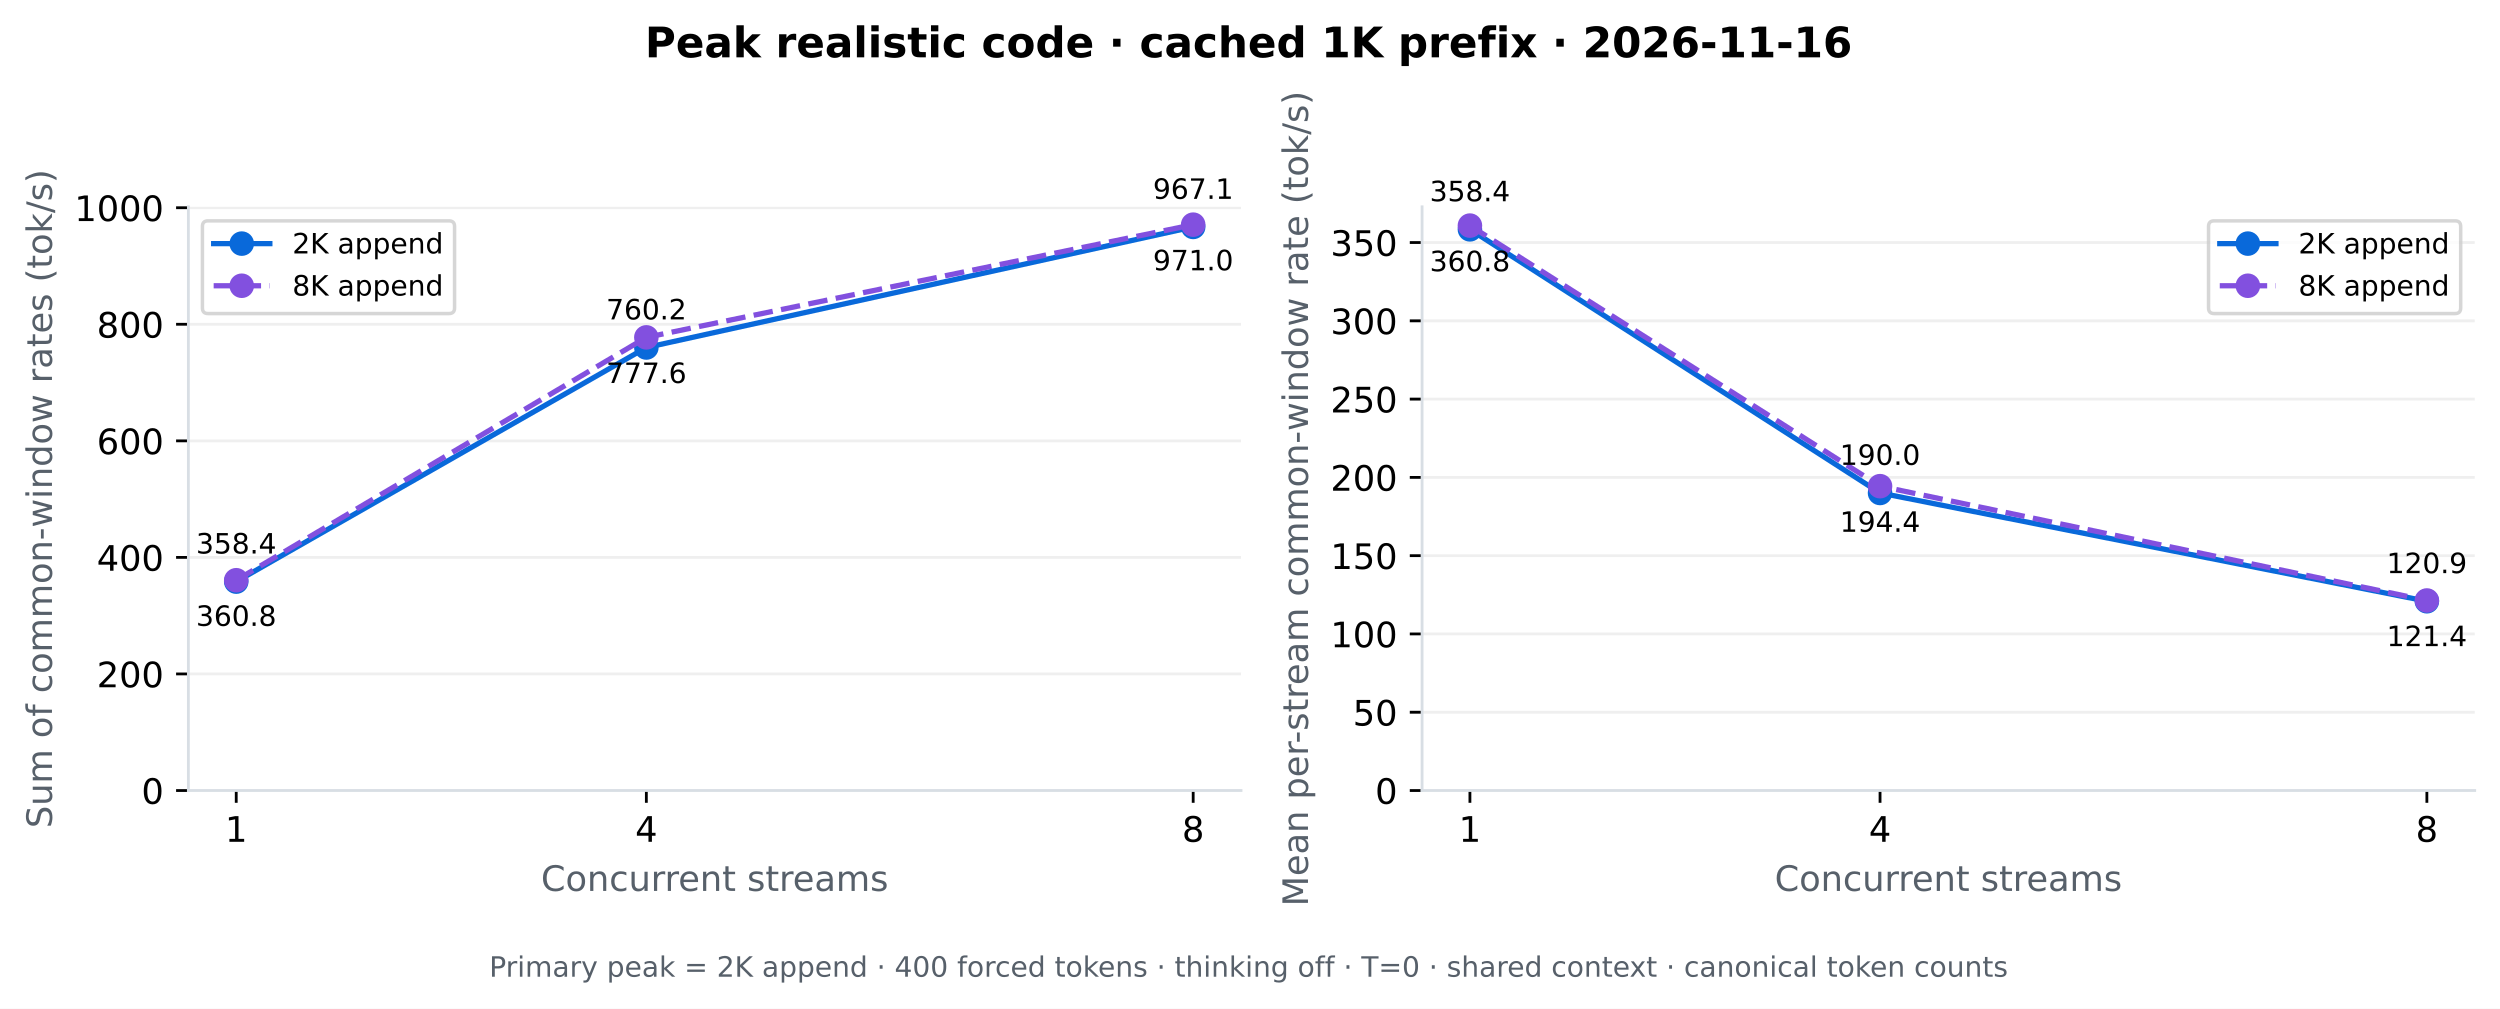
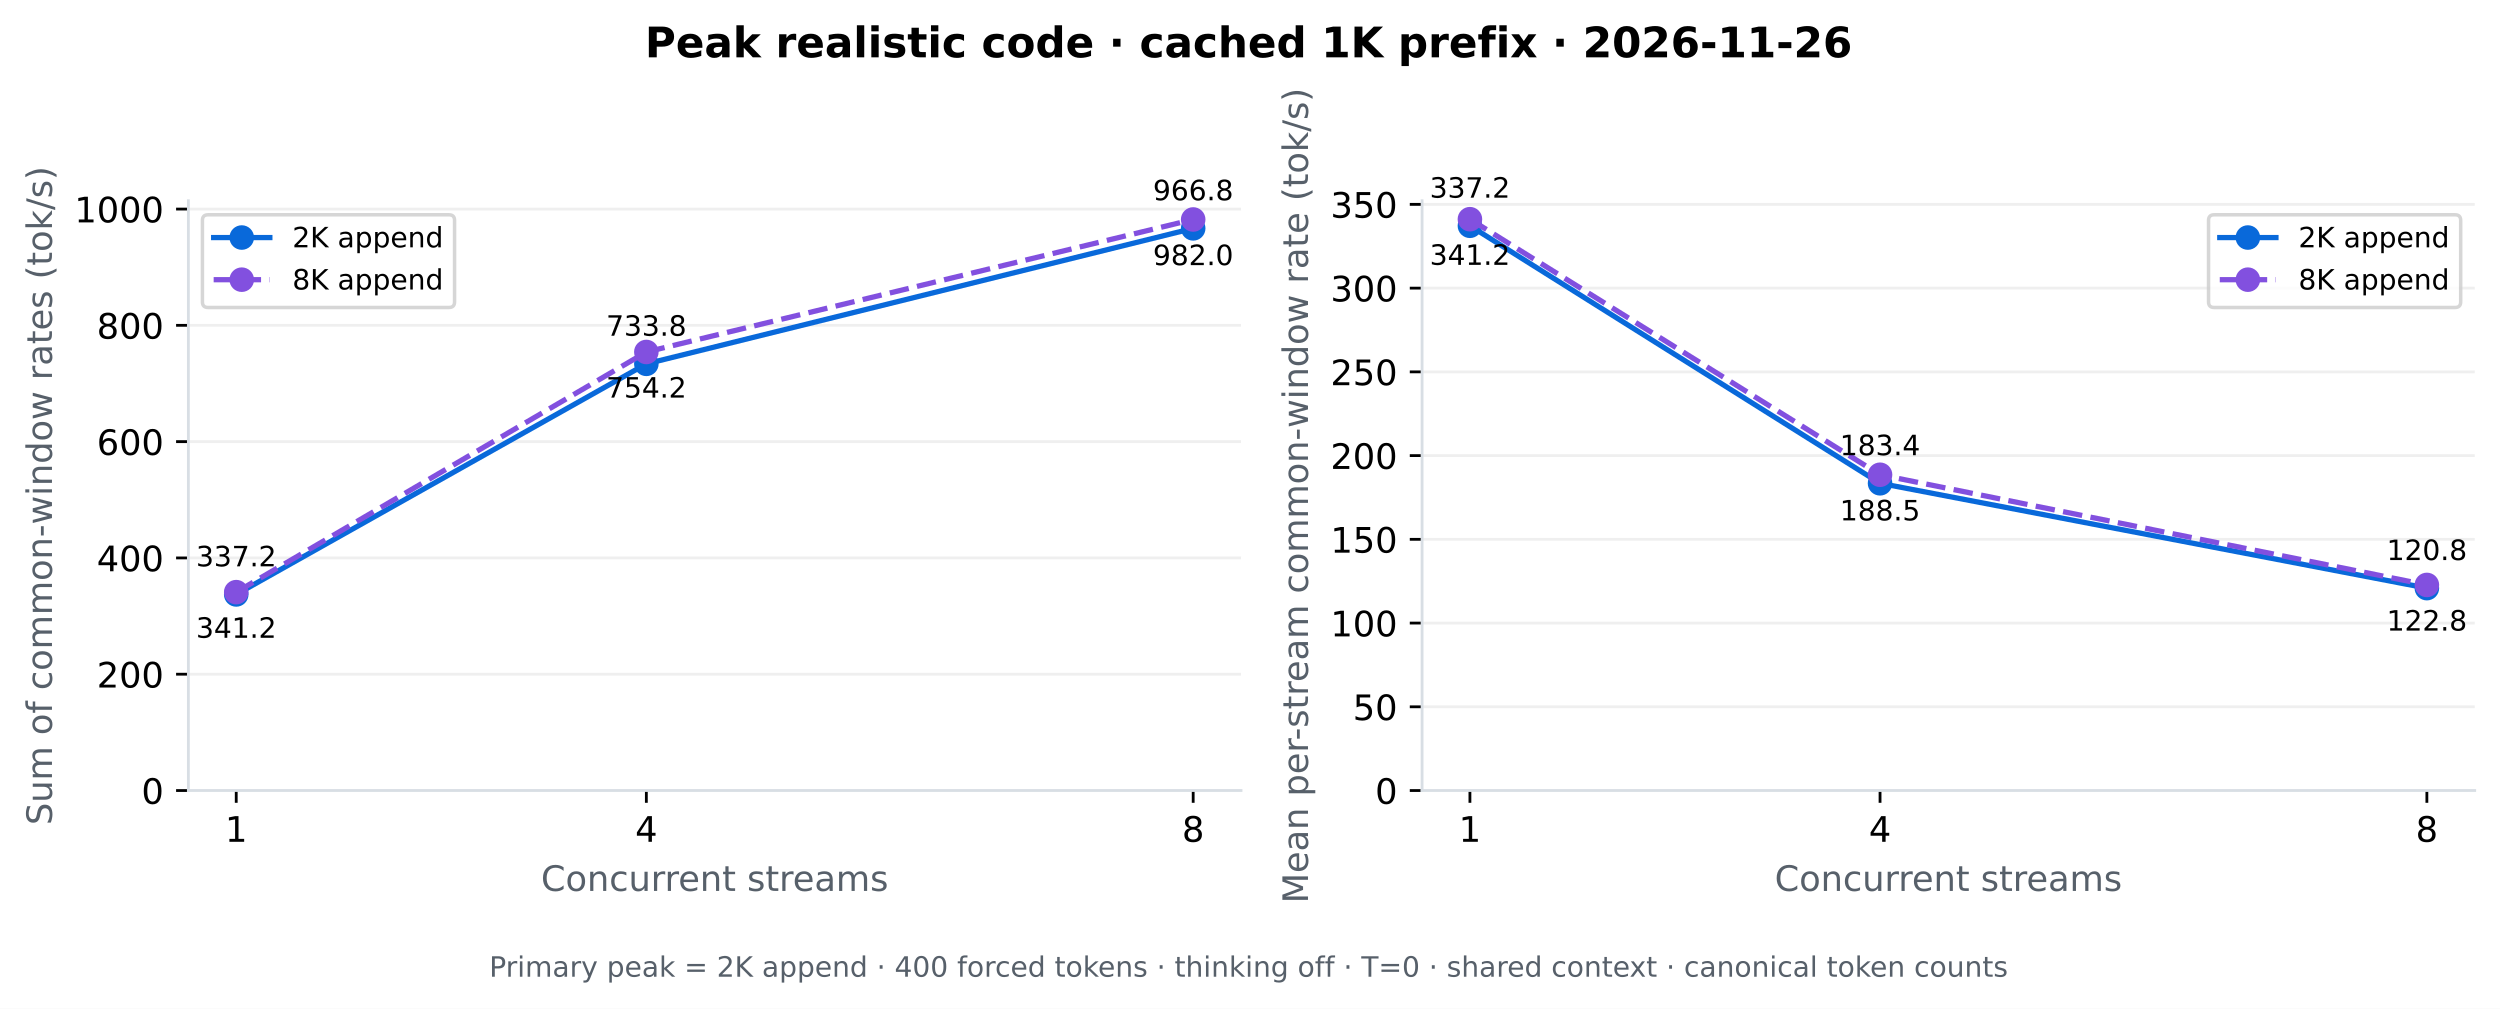
<svg xmlns="http://www.w3.org/2000/svg" xmlns:xlink="http://www.w3.org/1999/xlink" width="712.008pt" height="287.294pt" viewBox="0 0 712.008 287.294" version="1.1">
  <defs>
    <style type="text/css">*{stroke-linejoin: round; stroke-linecap: butt}</style>
  </defs>
  <g id="figure_1">
    <g id="patch_1">
      <path d="M 0 287.294 L 712.008 287.294 L 712.008 0 L 0 0 z " style="fill: #ffffff" />
    </g>
    <g id="axes_1">
      <g id="patch_2">
-         <path d="M 53.651 225.14 L 353.448 225.14 L 353.448 58.902 L 53.651 58.902 z " style="fill: #ffffff" />
+         <path d="M 53.651 225.14 L 353.448 225.14 L 353.448 57.172 L 53.651 57.172 z " style="fill: #ffffff" />
      </g>
      <g id="matplotlib.axis_1">
        <g id="xtick_1">
          <g id="line2d_1">
            <defs>
-               <path id="mf72273215a" d="M 0 0 L 0 3.5 " style="stroke: #000000; stroke-width: 0.8" />
+               <path id="m6259e2694c" d="M 0 0 L 0 3.5 " style="stroke: #000000; stroke-width: 0.8" />
            </defs>
            <g>
-               <use xlink:href="#mf72273215a" x="67.278" y="225.14" style="stroke: #000000; stroke-width: 0.8" />
+               <use xlink:href="#m6259e2694c" x="67.278" y="225.14" style="stroke: #000000; stroke-width: 0.8" />
            </g>
          </g>
          <g id="text_1">
            <text style="font-size: 10px; font-family: 'DejaVu Sans', 'Bitstream Vera Sans', 'Computer Modern Sans Serif', 'Lucida Grande', 'Verdana', 'Geneva', 'Lucid', 'Arial', 'Helvetica', 'Avant Garde', sans-serif; text-anchor: middle" x="67.278" y="239.738" transform="rotate(-0 67.27795 239.7377)">1</text>
          </g>
        </g>
        <g id="xtick_2">
          <g id="line2d_2">
            <g>
-               <use xlink:href="#mf72273215a" x="184.082" y="225.14" style="stroke: #000000; stroke-width: 0.8" />
+               <use xlink:href="#m6259e2694c" x="184.082" y="225.14" style="stroke: #000000; stroke-width: 0.8" />
            </g>
          </g>
          <g id="text_2">
            <text style="font-size: 10px; font-family: 'DejaVu Sans', 'Bitstream Vera Sans', 'Computer Modern Sans Serif', 'Lucida Grande', 'Verdana', 'Geneva', 'Lucid', 'Arial', 'Helvetica', 'Avant Garde', sans-serif; text-anchor: middle" x="184.082" y="239.738" transform="rotate(-0 184.0822 239.7377)">4</text>
          </g>
        </g>
        <g id="xtick_3">
          <g id="line2d_3">
            <g>
-               <use xlink:href="#mf72273215a" x="339.821" y="225.14" style="stroke: #000000; stroke-width: 0.8" />
+               <use xlink:href="#m6259e2694c" x="339.821" y="225.14" style="stroke: #000000; stroke-width: 0.8" />
            </g>
          </g>
          <g id="text_3">
            <text style="font-size: 10px; font-family: 'DejaVu Sans', 'Bitstream Vera Sans', 'Computer Modern Sans Serif', 'Lucida Grande', 'Verdana', 'Geneva', 'Lucid', 'Arial', 'Helvetica', 'Avant Garde', sans-serif; text-anchor: middle" x="339.821" y="239.738" transform="rotate(-0 339.8213 239.7377)">8</text>
          </g>
        </g>
        <g id="text_4">
          <text style="font-size: 10px; font-family: 'DejaVu Sans', 'Bitstream Vera Sans', 'Computer Modern Sans Serif', 'Lucida Grande', 'Verdana', 'Geneva', 'Lucid', 'Arial', 'Helvetica', 'Avant Garde', sans-serif; text-anchor: middle; fill: #57606a" x="203.55" y="253.738" transform="rotate(-0 203.5496 253.7377)">Concurrent streams</text>
        </g>
      </g>
      <g id="matplotlib.axis_2">
        <g id="ytick_1">
          <g id="line2d_4">
-             <path d="M 53.651 225.14 L 353.448 225.14 " clip-path="url(#pf236617a16)" style="fill: none; stroke: #b0b0b0; stroke-opacity: 0.2; stroke-width: 0.8; stroke-linecap: square" />
+             <path d="M 53.651 225.14 L 353.448 225.14 " clip-path="url(#p1bb8748c93)" style="fill: none; stroke: #b0b0b0; stroke-opacity: 0.2; stroke-width: 0.8; stroke-linecap: square" />
          </g>
          <g id="line2d_5">
            <defs>
-               <path id="m4e4e669328" d="M 0 0 L -3.5 0 " style="stroke: #000000; stroke-width: 0.8" />
+               <path id="m8e4c5ebde4" d="M 0 0 L -3.5 0 " style="stroke: #000000; stroke-width: 0.8" />
            </defs>
            <g>
-               <use xlink:href="#m4e4e669328" x="53.651" y="225.14" style="stroke: #000000; stroke-width: 0.8" />
+               <use xlink:href="#m8e4c5ebde4" x="53.651" y="225.14" style="stroke: #000000; stroke-width: 0.8" />
            </g>
          </g>
          <g id="text_5">
            <text style="font-size: 10px; font-family: 'DejaVu Sans', 'Bitstream Vera Sans', 'Computer Modern Sans Serif', 'Lucida Grande', 'Verdana', 'Geneva', 'Lucid', 'Arial', 'Helvetica', 'Avant Garde', sans-serif; text-anchor: end" x="46.651" y="228.939" transform="rotate(-0 46.65078 228.9388)">0</text>
          </g>
        </g>
        <g id="ytick_2">
          <g id="line2d_6">
-             <path d="M 53.651 191.945 L 353.448 191.945 " clip-path="url(#pf236617a16)" style="fill: none; stroke: #b0b0b0; stroke-opacity: 0.2; stroke-width: 0.8; stroke-linecap: square" />
+             <path d="M 53.651 192.019 L 353.448 192.019 " clip-path="url(#p1bb8748c93)" style="fill: none; stroke: #b0b0b0; stroke-opacity: 0.2; stroke-width: 0.8; stroke-linecap: square" />
          </g>
          <g id="line2d_7">
            <g>
-               <use xlink:href="#m4e4e669328" x="53.651" y="191.945" style="stroke: #000000; stroke-width: 0.8" />
+               <use xlink:href="#m8e4c5ebde4" x="53.651" y="192.019" style="stroke: #000000; stroke-width: 0.8" />
            </g>
          </g>
          <g id="text_6">
-             <text style="font-size: 10px; font-family: 'DejaVu Sans', 'Bitstream Vera Sans', 'Computer Modern Sans Serif', 'Lucida Grande', 'Verdana', 'Geneva', 'Lucid', 'Arial', 'Helvetica', 'Avant Garde', sans-serif; text-anchor: end" x="46.651" y="195.744" transform="rotate(-0 46.65078 195.7439)">200</text>
+             <text style="font-size: 10px; font-family: 'DejaVu Sans', 'Bitstream Vera Sans', 'Computer Modern Sans Serif', 'Lucida Grande', 'Verdana', 'Geneva', 'Lucid', 'Arial', 'Helvetica', 'Avant Garde', sans-serif; text-anchor: end" x="46.651" y="195.818" transform="rotate(-0 46.65078 195.8182)">200</text>
          </g>
        </g>
        <g id="ytick_3">
          <g id="line2d_8">
-             <path d="M 53.651 158.75 L 353.448 158.75 " clip-path="url(#pf236617a16)" style="fill: none; stroke: #b0b0b0; stroke-opacity: 0.2; stroke-width: 0.8; stroke-linecap: square" />
+             <path d="M 53.651 158.899 L 353.448 158.899 " clip-path="url(#p1bb8748c93)" style="fill: none; stroke: #b0b0b0; stroke-opacity: 0.2; stroke-width: 0.8; stroke-linecap: square" />
          </g>
          <g id="line2d_9">
            <g>
-               <use xlink:href="#m4e4e669328" x="53.651" y="158.75" style="stroke: #000000; stroke-width: 0.8" />
+               <use xlink:href="#m8e4c5ebde4" x="53.651" y="158.899" style="stroke: #000000; stroke-width: 0.8" />
            </g>
          </g>
          <g id="text_7">
-             <text style="font-size: 10px; font-family: 'DejaVu Sans', 'Bitstream Vera Sans', 'Computer Modern Sans Serif', 'Lucida Grande', 'Verdana', 'Geneva', 'Lucid', 'Arial', 'Helvetica', 'Avant Garde', sans-serif; text-anchor: end" x="46.651" y="162.549" transform="rotate(-0 46.65078 162.549)">400</text>
+             <text style="font-size: 10px; font-family: 'DejaVu Sans', 'Bitstream Vera Sans', 'Computer Modern Sans Serif', 'Lucida Grande', 'Verdana', 'Geneva', 'Lucid', 'Arial', 'Helvetica', 'Avant Garde', sans-serif; text-anchor: end" x="46.651" y="162.698" transform="rotate(-0 46.65078 162.6975)">400</text>
          </g>
        </g>
        <g id="ytick_4">
          <g id="line2d_10">
-             <path d="M 53.651 125.555 L 353.448 125.555 " clip-path="url(#pf236617a16)" style="fill: none; stroke: #b0b0b0; stroke-opacity: 0.2; stroke-width: 0.8; stroke-linecap: square" />
+             <path d="M 53.651 125.778 L 353.448 125.778 " clip-path="url(#p1bb8748c93)" style="fill: none; stroke: #b0b0b0; stroke-opacity: 0.2; stroke-width: 0.8; stroke-linecap: square" />
          </g>
          <g id="line2d_11">
            <g>
-               <use xlink:href="#m4e4e669328" x="53.651" y="125.555" style="stroke: #000000; stroke-width: 0.8" />
+               <use xlink:href="#m8e4c5ebde4" x="53.651" y="125.778" style="stroke: #000000; stroke-width: 0.8" />
            </g>
          </g>
          <g id="text_8">
-             <text style="font-size: 10px; font-family: 'DejaVu Sans', 'Bitstream Vera Sans', 'Computer Modern Sans Serif', 'Lucida Grande', 'Verdana', 'Geneva', 'Lucid', 'Arial', 'Helvetica', 'Avant Garde', sans-serif; text-anchor: end" x="46.651" y="129.354" transform="rotate(-0 46.65078 129.3541)">600</text>
+             <text style="font-size: 10px; font-family: 'DejaVu Sans', 'Bitstream Vera Sans', 'Computer Modern Sans Serif', 'Lucida Grande', 'Verdana', 'Geneva', 'Lucid', 'Arial', 'Helvetica', 'Avant Garde', sans-serif; text-anchor: end" x="46.651" y="129.577" transform="rotate(-0 46.65078 129.5769)">600</text>
          </g>
        </g>
        <g id="ytick_5">
          <g id="line2d_12">
-             <path d="M 53.651 92.36 L 353.448 92.36 " clip-path="url(#pf236617a16)" style="fill: none; stroke: #b0b0b0; stroke-opacity: 0.2; stroke-width: 0.8; stroke-linecap: square" />
+             <path d="M 53.651 92.657 L 353.448 92.657 " clip-path="url(#p1bb8748c93)" style="fill: none; stroke: #b0b0b0; stroke-opacity: 0.2; stroke-width: 0.8; stroke-linecap: square" />
          </g>
          <g id="line2d_13">
            <g>
-               <use xlink:href="#m4e4e669328" x="53.651" y="92.36" style="stroke: #000000; stroke-width: 0.8" />
+               <use xlink:href="#m8e4c5ebde4" x="53.651" y="92.657" style="stroke: #000000; stroke-width: 0.8" />
            </g>
          </g>
          <g id="text_9">
-             <text style="font-size: 10px; font-family: 'DejaVu Sans', 'Bitstream Vera Sans', 'Computer Modern Sans Serif', 'Lucida Grande', 'Verdana', 'Geneva', 'Lucid', 'Arial', 'Helvetica', 'Avant Garde', sans-serif; text-anchor: end" x="46.651" y="96.159" transform="rotate(-0 46.65078 96.1592)">800</text>
+             <text style="font-size: 10px; font-family: 'DejaVu Sans', 'Bitstream Vera Sans', 'Computer Modern Sans Serif', 'Lucida Grande', 'Verdana', 'Geneva', 'Lucid', 'Arial', 'Helvetica', 'Avant Garde', sans-serif; text-anchor: end" x="46.651" y="96.456" transform="rotate(-0 46.65078 96.45626)">800</text>
          </g>
        </g>
        <g id="ytick_6">
          <g id="line2d_14">
-             <path d="M 53.651 59.165 L 353.448 59.165 " clip-path="url(#pf236617a16)" style="fill: none; stroke: #b0b0b0; stroke-opacity: 0.2; stroke-width: 0.8; stroke-linecap: square" />
+             <path d="M 53.651 59.537 L 353.448 59.537 " clip-path="url(#p1bb8748c93)" style="fill: none; stroke: #b0b0b0; stroke-opacity: 0.2; stroke-width: 0.8; stroke-linecap: square" />
          </g>
          <g id="line2d_15">
            <g>
-               <use xlink:href="#m4e4e669328" x="53.651" y="59.165" style="stroke: #000000; stroke-width: 0.8" />
+               <use xlink:href="#m8e4c5ebde4" x="53.651" y="59.537" style="stroke: #000000; stroke-width: 0.8" />
            </g>
          </g>
          <g id="text_10">
-             <text style="font-size: 10px; font-family: 'DejaVu Sans', 'Bitstream Vera Sans', 'Computer Modern Sans Serif', 'Lucida Grande', 'Verdana', 'Geneva', 'Lucid', 'Arial', 'Helvetica', 'Avant Garde', sans-serif; text-anchor: end" x="46.651" y="62.964" transform="rotate(-0 46.65078 62.96429)">1000</text>
+             <text style="font-size: 10px; font-family: 'DejaVu Sans', 'Bitstream Vera Sans', 'Computer Modern Sans Serif', 'Lucida Grande', 'Verdana', 'Geneva', 'Lucid', 'Arial', 'Helvetica', 'Avant Garde', sans-serif; text-anchor: end" x="46.651" y="63.336" transform="rotate(-0 46.65078 63.33562)">1000</text>
          </g>
        </g>
        <g id="text_11">
-           <text style="font-size: 10px; font-family: 'DejaVu Sans', 'Bitstream Vera Sans', 'Computer Modern Sans Serif', 'Lucida Grande', 'Verdana', 'Geneva', 'Lucid', 'Arial', 'Helvetica', 'Avant Garde', sans-serif; text-anchor: middle; fill: #57606a" x="14.798" y="142.021" transform="rotate(-90 14.79844 142.0209)">Sum of common-window rates (tok/s)</text>
+           <text style="font-size: 10px; font-family: 'DejaVu Sans', 'Bitstream Vera Sans', 'Computer Modern Sans Serif', 'Lucida Grande', 'Verdana', 'Geneva', 'Lucid', 'Arial', 'Helvetica', 'Avant Garde', sans-serif; text-anchor: middle; fill: #57606a" x="14.798" y="141.156" transform="rotate(-90 14.79844 141.1561)">Sum of common-window rates (tok/s)</text>
        </g>
      </g>
      <g id="line2d_16">
-         <path d="M 67.278 165.648 L 184.082 98.972 L 339.821 64.631 " clip-path="url(#pf236617a16)" style="fill: none; stroke: #0969da; stroke-width: 1.5; stroke-linecap: square" />
+         <path d="M 67.278 169.296 L 184.082 103.624 L 339.821 65.04 " clip-path="url(#p1bb8748c93)" style="fill: none; stroke: #0969da; stroke-width: 1.5; stroke-linecap: square" />
        <defs>
-           <path id="md71fba45d2" d="M 0 3 C 0.796 3 1.559 2.684 2.121 2.121 C 2.684 1.559 3 0.796 3 0 C 3 -0.796 2.684 -1.559 2.121 -2.121 C 1.559 -2.684 0.796 -3 0 -3 C -0.796 -3 -1.559 -2.684 -2.121 -2.121 C -2.684 -1.559 -3 -0.796 -3 0 C -3 0.796 -2.684 1.559 -2.121 2.121 C -1.559 2.684 -0.796 3 0 3 z " style="stroke: #0969da" />
+           <path id="m9d1af688e4" d="M 0 3 C 0.796 3 1.559 2.684 2.121 2.121 C 2.684 1.559 3 0.796 3 0 C 3 -0.796 2.684 -1.559 2.121 -2.121 C 1.559 -2.684 0.796 -3 0 -3 C -0.796 -3 -1.559 -2.684 -2.121 -2.121 C -2.684 -1.559 -3 -0.796 -3 0 C -3 0.796 -2.684 1.559 -2.121 2.121 C -1.559 2.684 -0.796 3 0 3 z " style="stroke: #0969da" />
        </defs>
-         <g clip-path="url(#pf236617a16)">
-           <use xlink:href="#md71fba45d2" x="67.278" y="165.648" style="fill: #0969da; stroke: #0969da" />
-           <use xlink:href="#md71fba45d2" x="184.082" y="98.972" style="fill: #0969da; stroke: #0969da" />
-           <use xlink:href="#md71fba45d2" x="339.821" y="64.631" style="fill: #0969da; stroke: #0969da" />
+         <g clip-path="url(#p1bb8748c93)">
+           <use xlink:href="#m9d1af688e4" x="67.278" y="169.296" style="fill: #0969da; stroke: #0969da" />
+           <use xlink:href="#m9d1af688e4" x="184.082" y="103.624" style="fill: #0969da; stroke: #0969da" />
+           <use xlink:href="#m9d1af688e4" x="339.821" y="65.04" style="fill: #0969da; stroke: #0969da" />
        </g>
      </g>
      <g id="line2d_17">
-         <path d="M 67.278 165.252 L 184.082 96.082 L 339.821 63.985 " clip-path="url(#pf236617a16)" style="fill: none; stroke-dasharray: 5.55,2.4; stroke-dashoffset: 0; stroke: #8250df; stroke-width: 1.5" />
+         <path d="M 67.278 168.644 L 184.082 100.243 L 339.821 62.511 " clip-path="url(#p1bb8748c93)" style="fill: none; stroke-dasharray: 5.55,2.4; stroke-dashoffset: 0; stroke: #8250df; stroke-width: 1.5" />
        <defs>
-           <path id="m164b4f1919" d="M 0 3 C 0.796 3 1.559 2.684 2.121 2.121 C 2.684 1.559 3 0.796 3 0 C 3 -0.796 2.684 -1.559 2.121 -2.121 C 1.559 -2.684 0.796 -3 0 -3 C -0.796 -3 -1.559 -2.684 -2.121 -2.121 C -2.684 -1.559 -3 -0.796 -3 0 C -3 0.796 -2.684 1.559 -2.121 2.121 C -1.559 2.684 -0.796 3 0 3 z " style="stroke: #8250df" />
+           <path id="m91242564d7" d="M 0 3 C 0.796 3 1.559 2.684 2.121 2.121 C 2.684 1.559 3 0.796 3 0 C 3 -0.796 2.684 -1.559 2.121 -2.121 C 1.559 -2.684 0.796 -3 0 -3 C -0.796 -3 -1.559 -2.684 -2.121 -2.121 C -2.684 -1.559 -3 -0.796 -3 0 C -3 0.796 -2.684 1.559 -2.121 2.121 C -1.559 2.684 -0.796 3 0 3 z " style="stroke: #8250df" />
        </defs>
-         <g clip-path="url(#pf236617a16)">
-           <use xlink:href="#m164b4f1919" x="67.278" y="165.252" style="fill: #8250df; stroke: #8250df" />
-           <use xlink:href="#m164b4f1919" x="184.082" y="96.082" style="fill: #8250df; stroke: #8250df" />
-           <use xlink:href="#m164b4f1919" x="339.821" y="63.985" style="fill: #8250df; stroke: #8250df" />
+         <g clip-path="url(#p1bb8748c93)">
+           <use xlink:href="#m91242564d7" x="67.278" y="168.644" style="fill: #8250df; stroke: #8250df" />
+           <use xlink:href="#m91242564d7" x="184.082" y="100.243" style="fill: #8250df; stroke: #8250df" />
+           <use xlink:href="#m91242564d7" x="339.821" y="62.511" style="fill: #8250df; stroke: #8250df" />
        </g>
      </g>
      <g id="patch_3">
-         <path d="M 53.651 225.14 L 53.651 58.902 " style="fill: none; stroke: #d8dee4; stroke-width: 0.8; stroke-linejoin: miter; stroke-linecap: square" />
+         <path d="M 53.651 225.14 L 53.651 57.172 " style="fill: none; stroke: #d8dee4; stroke-width: 0.8; stroke-linejoin: miter; stroke-linecap: square" />
      </g>
      <g id="patch_4">
        <path d="M 53.651 225.14 L 353.448 225.14 " style="fill: none; stroke: #d8dee4; stroke-width: 0.8; stroke-linejoin: miter; stroke-linecap: square" />
      </g>
      <g id="text_12">
-         <text style="font-size: 8px; font-family: 'DejaVu Sans', 'Bitstream Vera Sans', 'Computer Modern Sans Serif', 'Lucida Grande', 'Verdana', 'Geneva', 'Lucid', 'Arial', 'Helvetica', 'Avant Garde', sans-serif; text-anchor: middle" x="67.278" y="157.648" transform="rotate(-0 67.27795 157.6481)">358.4</text>
+         <text style="font-size: 8px; font-family: 'DejaVu Sans', 'Bitstream Vera Sans', 'Computer Modern Sans Serif', 'Lucida Grande', 'Verdana', 'Geneva', 'Lucid', 'Arial', 'Helvetica', 'Avant Garde', sans-serif; text-anchor: middle" x="67.278" y="161.296" transform="rotate(-0 67.27795 161.2961)">337.2</text>
      </g>
      <g id="text_13">
-         <text style="font-size: 8px; font-family: 'DejaVu Sans', 'Bitstream Vera Sans', 'Computer Modern Sans Serif', 'Lucida Grande', 'Verdana', 'Geneva', 'Lucid', 'Arial', 'Helvetica', 'Avant Garde', sans-serif; text-anchor: middle" x="184.082" y="90.972" transform="rotate(-0 184.0822 90.97151)">760.2</text>
+         <text style="font-size: 8px; font-family: 'DejaVu Sans', 'Bitstream Vera Sans', 'Computer Modern Sans Serif', 'Lucida Grande', 'Verdana', 'Geneva', 'Lucid', 'Arial', 'Helvetica', 'Avant Garde', sans-serif; text-anchor: middle" x="184.082" y="95.624" transform="rotate(-0 184.0822 95.62373)">733.8</text>
      </g>
      <g id="text_14">
-         <text style="font-size: 8px; font-family: 'DejaVu Sans', 'Bitstream Vera Sans', 'Computer Modern Sans Serif', 'Lucida Grande', 'Verdana', 'Geneva', 'Lucid', 'Arial', 'Helvetica', 'Avant Garde', sans-serif; text-anchor: middle" x="339.821" y="56.631" transform="rotate(-0 339.8213 56.63064)">967.1</text>
+         <text style="font-size: 8px; font-family: 'DejaVu Sans', 'Bitstream Vera Sans', 'Computer Modern Sans Serif', 'Lucida Grande', 'Verdana', 'Geneva', 'Lucid', 'Arial', 'Helvetica', 'Avant Garde', sans-serif; text-anchor: middle" x="339.821" y="57.04" transform="rotate(-0 339.8213 57.03993)">966.8</text>
      </g>
      <g id="text_15">
-         <text style="font-size: 8px; font-family: 'DejaVu Sans', 'Bitstream Vera Sans', 'Computer Modern Sans Serif', 'Lucida Grande', 'Verdana', 'Geneva', 'Lucid', 'Arial', 'Helvetica', 'Avant Garde', sans-serif; text-anchor: middle" x="67.278" y="178.252" transform="rotate(-0 67.27795 178.2521)">360.8</text>
+         <text style="font-size: 8px; font-family: 'DejaVu Sans', 'Bitstream Vera Sans', 'Computer Modern Sans Serif', 'Lucida Grande', 'Verdana', 'Geneva', 'Lucid', 'Arial', 'Helvetica', 'Avant Garde', sans-serif; text-anchor: middle" x="67.278" y="181.644" transform="rotate(-0 67.27795 181.644)">341.2</text>
      </g>
      <g id="text_16">
-         <text style="font-size: 8px; font-family: 'DejaVu Sans', 'Bitstream Vera Sans', 'Computer Modern Sans Serif', 'Lucida Grande', 'Verdana', 'Geneva', 'Lucid', 'Arial', 'Helvetica', 'Avant Garde', sans-serif; text-anchor: middle" x="184.082" y="109.082" transform="rotate(-0 184.0822 109.0822)">777.6</text>
+         <text style="font-size: 8px; font-family: 'DejaVu Sans', 'Bitstream Vera Sans', 'Computer Modern Sans Serif', 'Lucida Grande', 'Verdana', 'Geneva', 'Lucid', 'Arial', 'Helvetica', 'Avant Garde', sans-serif; text-anchor: middle" x="184.082" y="113.243" transform="rotate(-0 184.0822 113.2434)">754.2</text>
      </g>
      <g id="text_17">
-         <text style="font-size: 8px; font-family: 'DejaVu Sans', 'Bitstream Vera Sans', 'Computer Modern Sans Serif', 'Lucida Grande', 'Verdana', 'Geneva', 'Lucid', 'Arial', 'Helvetica', 'Avant Garde', sans-serif; text-anchor: middle" x="339.821" y="76.985" transform="rotate(-0 339.8213 76.98505)">971.0</text>
+         <text style="font-size: 8px; font-family: 'DejaVu Sans', 'Bitstream Vera Sans', 'Computer Modern Sans Serif', 'Lucida Grande', 'Verdana', 'Geneva', 'Lucid', 'Arial', 'Helvetica', 'Avant Garde', sans-serif; text-anchor: middle" x="339.821" y="75.511" transform="rotate(-0 339.8213 75.51149)">982.0</text>
      </g>
      <g id="legend_1">
        <g id="patch_5">
-           <path d="M 59.251 89.303 L 127.861 89.303 Q 129.461 89.303 129.461 87.703 L 129.461 64.502 Q 129.461 62.902 127.861 62.902 L 59.251 62.902 Q 57.651 62.902 57.651 64.502 L 57.651 87.703 Q 57.651 89.303 59.251 89.303 z " style="fill: #ffffff; opacity: 0.8; stroke: #cccccc; stroke-linejoin: miter" />
+           <path d="M 59.251 87.574 L 127.861 87.574 Q 129.461 87.574 129.461 85.974 L 129.461 62.772 Q 129.461 61.172 127.861 61.172 L 59.251 61.172 Q 57.651 61.172 57.651 62.772 L 57.651 85.974 Q 57.651 87.574 59.251 87.574 z " style="fill: #ffffff; opacity: 0.8; stroke: #cccccc; stroke-linejoin: miter" />
        </g>
        <g id="line2d_18">
-           <path d="M 60.851 69.381 L 68.851 69.381 L 76.851 69.381 " style="fill: none; stroke: #0969da; stroke-width: 1.5; stroke-linecap: square" />
+           <path d="M 60.851 67.651 L 68.851 67.651 L 76.851 67.651 " style="fill: none; stroke: #0969da; stroke-width: 1.5; stroke-linecap: square" />
          <g>
-             <use xlink:href="#md71fba45d2" x="68.851" y="69.381" style="fill: #0969da; stroke: #0969da" />
+             <use xlink:href="#m9d1af688e4" x="68.851" y="67.651" style="fill: #0969da; stroke: #0969da" />
          </g>
        </g>
        <g id="text_18">
-           <text style="font-size: 8px; font-family: 'DejaVu Sans', 'Bitstream Vera Sans', 'Computer Modern Sans Serif', 'Lucida Grande', 'Verdana', 'Geneva', 'Lucid', 'Arial', 'Helvetica', 'Avant Garde', sans-serif; text-anchor: start" x="83.251" y="72.181" transform="rotate(-0 83.25078 72.18065)">2K append</text>
+           <text style="font-size: 8px; font-family: 'DejaVu Sans', 'Bitstream Vera Sans', 'Computer Modern Sans Serif', 'Lucida Grande', 'Verdana', 'Geneva', 'Lucid', 'Arial', 'Helvetica', 'Avant Garde', sans-serif; text-anchor: start" x="83.251" y="70.451" transform="rotate(-0 83.25078 70.45101)">2K append</text>
        </g>
        <g id="line2d_19">
-           <path d="M 60.851 81.381 L 68.851 81.381 L 76.851 81.381 " style="fill: none; stroke-dasharray: 5.55,2.4; stroke-dashoffset: 0; stroke: #8250df; stroke-width: 1.5" />
+           <path d="M 60.851 79.652 L 68.851 79.652 L 76.851 79.652 " style="fill: none; stroke-dasharray: 5.55,2.4; stroke-dashoffset: 0; stroke: #8250df; stroke-width: 1.5" />
          <g>
-             <use xlink:href="#m164b4f1919" x="68.851" y="81.381" style="fill: #8250df; stroke: #8250df" />
+             <use xlink:href="#m91242564d7" x="68.851" y="79.652" style="fill: #8250df; stroke: #8250df" />
          </g>
        </g>
        <g id="text_19">
-           <text style="font-size: 8px; font-family: 'DejaVu Sans', 'Bitstream Vera Sans', 'Computer Modern Sans Serif', 'Lucida Grande', 'Verdana', 'Geneva', 'Lucid', 'Arial', 'Helvetica', 'Avant Garde', sans-serif; text-anchor: start" x="83.251" y="84.181" transform="rotate(-0 83.25078 84.18127)">8K append</text>
+           <text style="font-size: 8px; font-family: 'DejaVu Sans', 'Bitstream Vera Sans', 'Computer Modern Sans Serif', 'Lucida Grande', 'Verdana', 'Geneva', 'Lucid', 'Arial', 'Helvetica', 'Avant Garde', sans-serif; text-anchor: start" x="83.251" y="82.452" transform="rotate(-0 83.25078 82.45163)">8K append</text>
        </g>
      </g>
    </g>
    <g id="axes_2">
      <g id="patch_6">
-         <path d="M 405.011 225.14 L 704.808 225.14 L 704.808 58.902 L 405.011 58.902 z " style="fill: #ffffff" />
+         <path d="M 405.011 225.14 L 704.808 225.14 L 704.808 57.172 L 405.011 57.172 z " style="fill: #ffffff" />
      </g>
      <g id="matplotlib.axis_3">
        <g id="xtick_4">
          <g id="line2d_20">
            <g>
-               <use xlink:href="#mf72273215a" x="418.638" y="225.14" style="stroke: #000000; stroke-width: 0.8" />
+               <use xlink:href="#m6259e2694c" x="418.638" y="225.14" style="stroke: #000000; stroke-width: 0.8" />
            </g>
          </g>
          <g id="text_20">
            <text style="font-size: 10px; font-family: 'DejaVu Sans', 'Bitstream Vera Sans', 'Computer Modern Sans Serif', 'Lucida Grande', 'Verdana', 'Geneva', 'Lucid', 'Arial', 'Helvetica', 'Avant Garde', sans-serif; text-anchor: middle" x="418.638" y="239.738" transform="rotate(-0 418.6379 239.7377)">1</text>
          </g>
        </g>
        <g id="xtick_5">
          <g id="line2d_21">
            <g>
-               <use xlink:href="#mf72273215a" x="535.442" y="225.14" style="stroke: #000000; stroke-width: 0.8" />
+               <use xlink:href="#m6259e2694c" x="535.442" y="225.14" style="stroke: #000000; stroke-width: 0.8" />
            </g>
          </g>
          <g id="text_21">
            <text style="font-size: 10px; font-family: 'DejaVu Sans', 'Bitstream Vera Sans', 'Computer Modern Sans Serif', 'Lucida Grande', 'Verdana', 'Geneva', 'Lucid', 'Arial', 'Helvetica', 'Avant Garde', sans-serif; text-anchor: middle" x="535.442" y="239.738" transform="rotate(-0 535.4422 239.7377)">4</text>
          </g>
        </g>
        <g id="xtick_6">
          <g id="line2d_22">
            <g>
-               <use xlink:href="#mf72273215a" x="691.181" y="225.14" style="stroke: #000000; stroke-width: 0.8" />
+               <use xlink:href="#m6259e2694c" x="691.181" y="225.14" style="stroke: #000000; stroke-width: 0.8" />
            </g>
          </g>
          <g id="text_22">
            <text style="font-size: 10px; font-family: 'DejaVu Sans', 'Bitstream Vera Sans', 'Computer Modern Sans Serif', 'Lucida Grande', 'Verdana', 'Geneva', 'Lucid', 'Arial', 'Helvetica', 'Avant Garde', sans-serif; text-anchor: middle" x="691.181" y="239.738" transform="rotate(-0 691.1813 239.7377)">8</text>
          </g>
        </g>
        <g id="text_23">
          <text style="font-size: 10px; font-family: 'DejaVu Sans', 'Bitstream Vera Sans', 'Computer Modern Sans Serif', 'Lucida Grande', 'Verdana', 'Geneva', 'Lucid', 'Arial', 'Helvetica', 'Avant Garde', sans-serif; text-anchor: middle; fill: #57606a" x="554.91" y="253.738" transform="rotate(-0 554.9096 253.7377)">Concurrent streams</text>
        </g>
      </g>
      <g id="matplotlib.axis_4">
        <g id="ytick_7">
          <g id="line2d_23">
-             <path d="M 405.011 225.14 L 704.808 225.14 " clip-path="url(#p7cbd7028aa)" style="fill: none; stroke: #b0b0b0; stroke-opacity: 0.2; stroke-width: 0.8; stroke-linecap: square" />
+             <path d="M 405.011 225.14 L 704.808 225.14 " clip-path="url(#p02c362662f)" style="fill: none; stroke: #b0b0b0; stroke-opacity: 0.2; stroke-width: 0.8; stroke-linecap: square" />
          </g>
          <g id="line2d_24">
            <g>
-               <use xlink:href="#m4e4e669328" x="405.011" y="225.14" style="stroke: #000000; stroke-width: 0.8" />
+               <use xlink:href="#m8e4c5ebde4" x="405.011" y="225.14" style="stroke: #000000; stroke-width: 0.8" />
            </g>
          </g>
          <g id="text_24">
            <text style="font-size: 10px; font-family: 'DejaVu Sans', 'Bitstream Vera Sans', 'Computer Modern Sans Serif', 'Lucida Grande', 'Verdana', 'Geneva', 'Lucid', 'Arial', 'Helvetica', 'Avant Garde', sans-serif; text-anchor: end" x="398.011" y="228.939" transform="rotate(-0 398.0108 228.9388)">0</text>
          </g>
        </g>
        <g id="ytick_8">
          <g id="line2d_25">
-             <path d="M 405.011 202.845 L 704.808 202.845 " clip-path="url(#p7cbd7028aa)" style="fill: none; stroke: #b0b0b0; stroke-opacity: 0.2; stroke-width: 0.8; stroke-linecap: square" />
+             <path d="M 405.011 201.292 L 704.808 201.292 " clip-path="url(#p02c362662f)" style="fill: none; stroke: #b0b0b0; stroke-opacity: 0.2; stroke-width: 0.8; stroke-linecap: square" />
          </g>
          <g id="line2d_26">
            <g>
-               <use xlink:href="#m4e4e669328" x="405.011" y="202.845" style="stroke: #000000; stroke-width: 0.8" />
+               <use xlink:href="#m8e4c5ebde4" x="405.011" y="201.292" style="stroke: #000000; stroke-width: 0.8" />
            </g>
          </g>
          <g id="text_25">
-             <text style="font-size: 10px; font-family: 'DejaVu Sans', 'Bitstream Vera Sans', 'Computer Modern Sans Serif', 'Lucida Grande', 'Verdana', 'Geneva', 'Lucid', 'Arial', 'Helvetica', 'Avant Garde', sans-serif; text-anchor: end" x="398.011" y="206.644" transform="rotate(-0 398.0108 206.6443)">50</text>
+             <text style="font-size: 10px; font-family: 'DejaVu Sans', 'Bitstream Vera Sans', 'Computer Modern Sans Serif', 'Lucida Grande', 'Verdana', 'Geneva', 'Lucid', 'Arial', 'Helvetica', 'Avant Garde', sans-serif; text-anchor: end" x="398.011" y="205.091" transform="rotate(-0 398.0108 205.0912)">50</text>
          </g>
        </g>
        <g id="ytick_9">
          <g id="line2d_27">
-             <path d="M 405.011 180.551 L 704.808 180.551 " clip-path="url(#p7cbd7028aa)" style="fill: none; stroke: #b0b0b0; stroke-opacity: 0.2; stroke-width: 0.8; stroke-linecap: square" />
+             <path d="M 405.011 177.445 L 704.808 177.445 " clip-path="url(#p02c362662f)" style="fill: none; stroke: #b0b0b0; stroke-opacity: 0.2; stroke-width: 0.8; stroke-linecap: square" />
          </g>
          <g id="line2d_28">
            <g>
-               <use xlink:href="#m4e4e669328" x="405.011" y="180.551" style="stroke: #000000; stroke-width: 0.8" />
+               <use xlink:href="#m8e4c5ebde4" x="405.011" y="177.445" style="stroke: #000000; stroke-width: 0.8" />
            </g>
          </g>
          <g id="text_26">
-             <text style="font-size: 10px; font-family: 'DejaVu Sans', 'Bitstream Vera Sans', 'Computer Modern Sans Serif', 'Lucida Grande', 'Verdana', 'Geneva', 'Lucid', 'Arial', 'Helvetica', 'Avant Garde', sans-serif; text-anchor: end" x="398.011" y="184.35" transform="rotate(-0 398.0108 184.3498)">100</text>
+             <text style="font-size: 10px; font-family: 'DejaVu Sans', 'Bitstream Vera Sans', 'Computer Modern Sans Serif', 'Lucida Grande', 'Verdana', 'Geneva', 'Lucid', 'Arial', 'Helvetica', 'Avant Garde', sans-serif; text-anchor: end" x="398.011" y="181.244" transform="rotate(-0 398.0108 181.2435)">100</text>
          </g>
        </g>
        <g id="ytick_10">
          <g id="line2d_29">
-             <path d="M 405.011 158.256 L 704.808 158.256 " clip-path="url(#p7cbd7028aa)" style="fill: none; stroke: #b0b0b0; stroke-opacity: 0.2; stroke-width: 0.8; stroke-linecap: square" />
+             <path d="M 405.011 153.597 L 704.808 153.597 " clip-path="url(#p02c362662f)" style="fill: none; stroke: #b0b0b0; stroke-opacity: 0.2; stroke-width: 0.8; stroke-linecap: square" />
          </g>
          <g id="line2d_30">
            <g>
-               <use xlink:href="#m4e4e669328" x="405.011" y="158.256" style="stroke: #000000; stroke-width: 0.8" />
+               <use xlink:href="#m8e4c5ebde4" x="405.011" y="153.597" style="stroke: #000000; stroke-width: 0.8" />
            </g>
          </g>
          <g id="text_27">
-             <text style="font-size: 10px; font-family: 'DejaVu Sans', 'Bitstream Vera Sans', 'Computer Modern Sans Serif', 'Lucida Grande', 'Verdana', 'Geneva', 'Lucid', 'Arial', 'Helvetica', 'Avant Garde', sans-serif; text-anchor: end" x="398.011" y="162.055" transform="rotate(-0 398.0108 162.0553)">150</text>
+             <text style="font-size: 10px; font-family: 'DejaVu Sans', 'Bitstream Vera Sans', 'Computer Modern Sans Serif', 'Lucida Grande', 'Verdana', 'Geneva', 'Lucid', 'Arial', 'Helvetica', 'Avant Garde', sans-serif; text-anchor: end" x="398.011" y="157.396" transform="rotate(-0 398.0108 157.3959)">150</text>
          </g>
        </g>
        <g id="ytick_11">
          <g id="line2d_31">
-             <path d="M 405.011 135.962 L 704.808 135.962 " clip-path="url(#p7cbd7028aa)" style="fill: none; stroke: #b0b0b0; stroke-opacity: 0.2; stroke-width: 0.8; stroke-linecap: square" />
+             <path d="M 405.011 129.749 L 704.808 129.749 " clip-path="url(#p02c362662f)" style="fill: none; stroke: #b0b0b0; stroke-opacity: 0.2; stroke-width: 0.8; stroke-linecap: square" />
          </g>
          <g id="line2d_32">
            <g>
-               <use xlink:href="#m4e4e669328" x="405.011" y="135.962" style="stroke: #000000; stroke-width: 0.8" />
+               <use xlink:href="#m8e4c5ebde4" x="405.011" y="129.749" style="stroke: #000000; stroke-width: 0.8" />
            </g>
          </g>
          <g id="text_28">
-             <text style="font-size: 10px; font-family: 'DejaVu Sans', 'Bitstream Vera Sans', 'Computer Modern Sans Serif', 'Lucida Grande', 'Verdana', 'Geneva', 'Lucid', 'Arial', 'Helvetica', 'Avant Garde', sans-serif; text-anchor: end" x="398.011" y="139.761" transform="rotate(-0 398.0108 139.7607)">200</text>
+             <text style="font-size: 10px; font-family: 'DejaVu Sans', 'Bitstream Vera Sans', 'Computer Modern Sans Serif', 'Lucida Grande', 'Verdana', 'Geneva', 'Lucid', 'Arial', 'Helvetica', 'Avant Garde', sans-serif; text-anchor: end" x="398.011" y="133.548" transform="rotate(-0 398.0108 133.5482)">200</text>
          </g>
        </g>
        <g id="ytick_12">
          <g id="line2d_33">
-             <path d="M 405.011 113.667 L 704.808 113.667 " clip-path="url(#p7cbd7028aa)" style="fill: none; stroke: #b0b0b0; stroke-opacity: 0.2; stroke-width: 0.8; stroke-linecap: square" />
+             <path d="M 405.011 105.902 L 704.808 105.902 " clip-path="url(#p02c362662f)" style="fill: none; stroke: #b0b0b0; stroke-opacity: 0.2; stroke-width: 0.8; stroke-linecap: square" />
          </g>
          <g id="line2d_34">
            <g>
-               <use xlink:href="#m4e4e669328" x="405.011" y="113.667" style="stroke: #000000; stroke-width: 0.8" />
+               <use xlink:href="#m8e4c5ebde4" x="405.011" y="105.902" style="stroke: #000000; stroke-width: 0.8" />
            </g>
          </g>
          <g id="text_29">
-             <text style="font-size: 10px; font-family: 'DejaVu Sans', 'Bitstream Vera Sans', 'Computer Modern Sans Serif', 'Lucida Grande', 'Verdana', 'Geneva', 'Lucid', 'Arial', 'Helvetica', 'Avant Garde', sans-serif; text-anchor: end" x="398.011" y="117.466" transform="rotate(-0 398.0108 117.4662)">250</text>
+             <text style="font-size: 10px; font-family: 'DejaVu Sans', 'Bitstream Vera Sans', 'Computer Modern Sans Serif', 'Lucida Grande', 'Verdana', 'Geneva', 'Lucid', 'Arial', 'Helvetica', 'Avant Garde', sans-serif; text-anchor: end" x="398.011" y="109.701" transform="rotate(-0 398.0108 109.7006)">250</text>
          </g>
        </g>
        <g id="ytick_13">
          <g id="line2d_35">
-             <path d="M 405.011 91.373 L 704.808 91.373 " clip-path="url(#p7cbd7028aa)" style="fill: none; stroke: #b0b0b0; stroke-opacity: 0.2; stroke-width: 0.8; stroke-linecap: square" />
+             <path d="M 405.011 82.054 L 704.808 82.054 " clip-path="url(#p02c362662f)" style="fill: none; stroke: #b0b0b0; stroke-opacity: 0.2; stroke-width: 0.8; stroke-linecap: square" />
          </g>
          <g id="line2d_36">
            <g>
-               <use xlink:href="#m4e4e669328" x="405.011" y="91.373" style="stroke: #000000; stroke-width: 0.8" />
+               <use xlink:href="#m8e4c5ebde4" x="405.011" y="82.054" style="stroke: #000000; stroke-width: 0.8" />
            </g>
          </g>
          <g id="text_30">
-             <text style="font-size: 10px; font-family: 'DejaVu Sans', 'Bitstream Vera Sans', 'Computer Modern Sans Serif', 'Lucida Grande', 'Verdana', 'Geneva', 'Lucid', 'Arial', 'Helvetica', 'Avant Garde', sans-serif; text-anchor: end" x="398.011" y="95.172" transform="rotate(-0 398.0108 95.17169)">300</text>
+             <text style="font-size: 10px; font-family: 'DejaVu Sans', 'Bitstream Vera Sans', 'Computer Modern Sans Serif', 'Lucida Grande', 'Verdana', 'Geneva', 'Lucid', 'Arial', 'Helvetica', 'Avant Garde', sans-serif; text-anchor: end" x="398.011" y="85.853" transform="rotate(-0 398.0108 85.85296)">300</text>
          </g>
        </g>
        <g id="ytick_14">
          <g id="line2d_37">
-             <path d="M 405.011 69.078 L 704.808 69.078 " clip-path="url(#p7cbd7028aa)" style="fill: none; stroke: #b0b0b0; stroke-opacity: 0.2; stroke-width: 0.8; stroke-linecap: square" />
+             <path d="M 405.011 58.206 L 704.808 58.206 " clip-path="url(#p02c362662f)" style="fill: none; stroke: #b0b0b0; stroke-opacity: 0.2; stroke-width: 0.8; stroke-linecap: square" />
          </g>
          <g id="line2d_38">
            <g>
-               <use xlink:href="#m4e4e669328" x="405.011" y="69.078" style="stroke: #000000; stroke-width: 0.8" />
+               <use xlink:href="#m8e4c5ebde4" x="405.011" y="58.206" style="stroke: #000000; stroke-width: 0.8" />
            </g>
          </g>
          <g id="text_31">
-             <text style="font-size: 10px; font-family: 'DejaVu Sans', 'Bitstream Vera Sans', 'Computer Modern Sans Serif', 'Lucida Grande', 'Verdana', 'Geneva', 'Lucid', 'Arial', 'Helvetica', 'Avant Garde', sans-serif; text-anchor: end" x="398.011" y="72.877" transform="rotate(-0 398.0108 72.87717)">350</text>
+             <text style="font-size: 10px; font-family: 'DejaVu Sans', 'Bitstream Vera Sans', 'Computer Modern Sans Serif', 'Lucida Grande', 'Verdana', 'Geneva', 'Lucid', 'Arial', 'Helvetica', 'Avant Garde', sans-serif; text-anchor: end" x="398.011" y="62.005" transform="rotate(-0 398.0108 62.00531)">350</text>
          </g>
        </g>
        <g id="text_32">
-           <text style="font-size: 10px; font-family: 'DejaVu Sans', 'Bitstream Vera Sans', 'Computer Modern Sans Serif', 'Lucida Grande', 'Verdana', 'Geneva', 'Lucid', 'Arial', 'Helvetica', 'Avant Garde', sans-serif; text-anchor: middle; fill: #57606a" x="372.521" y="142.021" transform="rotate(-90 372.5209 142.0209)">Mean per-stream common-window rate (tok/s)</text>
+           <text style="font-size: 10px; font-family: 'DejaVu Sans', 'Bitstream Vera Sans', 'Computer Modern Sans Serif', 'Lucida Grande', 'Verdana', 'Geneva', 'Lucid', 'Arial', 'Helvetica', 'Avant Garde', sans-serif; text-anchor: middle; fill: #57606a" x="372.521" y="141.156" transform="rotate(-90 372.5209 141.1561)">Mean per-stream common-window rate (tok/s)</text>
        </g>
      </g>
      <g id="line2d_39">
-         <path d="M 418.638 65.315 L 535.442 140.402 L 691.181 171.239 " clip-path="url(#p7cbd7028aa)" style="fill: none; stroke: #0969da; stroke-width: 1.5; stroke-linecap: square" />
-         <g clip-path="url(#p7cbd7028aa)">
-           <use xlink:href="#md71fba45d2" x="418.638" y="65.315" style="fill: #0969da; stroke: #0969da" />
-           <use xlink:href="#md71fba45d2" x="535.442" y="140.402" style="fill: #0969da; stroke: #0969da" />
-           <use xlink:href="#md71fba45d2" x="691.181" y="171.239" style="fill: #0969da; stroke: #0969da" />
+         <path d="M 418.638 64.304 L 535.442 137.645 L 691.181 167.502 " clip-path="url(#p02c362662f)" style="fill: none; stroke: #0969da; stroke-width: 1.5; stroke-linecap: square" />
+         <g clip-path="url(#p02c362662f)">
+           <use xlink:href="#m9d1af688e4" x="418.638" y="64.304" style="fill: #0969da; stroke: #0969da" />
+           <use xlink:href="#m9d1af688e4" x="535.442" y="137.645" style="fill: #0969da; stroke: #0969da" />
+           <use xlink:href="#m9d1af688e4" x="691.181" y="167.502" style="fill: #0969da; stroke: #0969da" />
        </g>
      </g>
      <g id="line2d_40">
-         <path d="M 418.638 64.251 L 535.442 138.462 L 691.181 171.022 " clip-path="url(#p7cbd7028aa)" style="fill: none; stroke-dasharray: 5.55,2.4; stroke-dashoffset: 0; stroke: #8250df; stroke-width: 1.5" />
-         <g clip-path="url(#p7cbd7028aa)">
-           <use xlink:href="#m164b4f1919" x="418.638" y="64.251" style="fill: #8250df; stroke: #8250df" />
-           <use xlink:href="#m164b4f1919" x="535.442" y="138.462" style="fill: #8250df; stroke: #8250df" />
-           <use xlink:href="#m164b4f1919" x="691.181" y="171.022" style="fill: #8250df; stroke: #8250df" />
+         <path d="M 418.638 62.426 L 535.442 135.211 L 691.181 166.592 " clip-path="url(#p02c362662f)" style="fill: none; stroke-dasharray: 5.55,2.4; stroke-dashoffset: 0; stroke: #8250df; stroke-width: 1.5" />
+         <g clip-path="url(#p02c362662f)">
+           <use xlink:href="#m91242564d7" x="418.638" y="62.426" style="fill: #8250df; stroke: #8250df" />
+           <use xlink:href="#m91242564d7" x="535.442" y="135.211" style="fill: #8250df; stroke: #8250df" />
+           <use xlink:href="#m91242564d7" x="691.181" y="166.592" style="fill: #8250df; stroke: #8250df" />
        </g>
      </g>
      <g id="patch_7">
-         <path d="M 405.011 225.14 L 405.011 58.902 " style="fill: none; stroke: #d8dee4; stroke-width: 0.8; stroke-linejoin: miter; stroke-linecap: square" />
+         <path d="M 405.011 225.14 L 405.011 57.172 " style="fill: none; stroke: #d8dee4; stroke-width: 0.8; stroke-linejoin: miter; stroke-linecap: square" />
      </g>
      <g id="patch_8">
        <path d="M 405.011 225.14 L 704.808 225.14 " style="fill: none; stroke: #d8dee4; stroke-width: 0.8; stroke-linejoin: miter; stroke-linecap: square" />
      </g>
      <g id="text_33">
-         <text style="font-size: 8px; font-family: 'DejaVu Sans', 'Bitstream Vera Sans', 'Computer Modern Sans Serif', 'Lucida Grande', 'Verdana', 'Geneva', 'Lucid', 'Arial', 'Helvetica', 'Avant Garde', sans-serif; text-anchor: middle" x="418.638" y="57.315" transform="rotate(-0 418.6379 57.31518)">358.4</text>
+         <text style="font-size: 8px; font-family: 'DejaVu Sans', 'Bitstream Vera Sans', 'Computer Modern Sans Serif', 'Lucida Grande', 'Verdana', 'Geneva', 'Lucid', 'Arial', 'Helvetica', 'Avant Garde', sans-serif; text-anchor: middle" x="418.638" y="56.304" transform="rotate(-0 418.6379 56.30428)">337.2</text>
      </g>
      <g id="text_34">
-         <text style="font-size: 8px; font-family: 'DejaVu Sans', 'Bitstream Vera Sans', 'Computer Modern Sans Serif', 'Lucida Grande', 'Verdana', 'Geneva', 'Lucid', 'Arial', 'Helvetica', 'Avant Garde', sans-serif; text-anchor: middle" x="535.442" y="132.402" transform="rotate(-0 535.4422 132.4021)">190.0</text>
+         <text style="font-size: 8px; font-family: 'DejaVu Sans', 'Bitstream Vera Sans', 'Computer Modern Sans Serif', 'Lucida Grande', 'Verdana', 'Geneva', 'Lucid', 'Arial', 'Helvetica', 'Avant Garde', sans-serif; text-anchor: middle" x="535.442" y="129.645" transform="rotate(-0 535.4422 129.6454)">183.4</text>
      </g>
      <g id="text_35">
-         <text style="font-size: 8px; font-family: 'DejaVu Sans', 'Bitstream Vera Sans', 'Computer Modern Sans Serif', 'Lucida Grande', 'Verdana', 'Geneva', 'Lucid', 'Arial', 'Helvetica', 'Avant Garde', sans-serif; text-anchor: middle" x="691.181" y="163.239" transform="rotate(-0 691.1813 163.239)">120.9</text>
+         <text style="font-size: 8px; font-family: 'DejaVu Sans', 'Bitstream Vera Sans', 'Computer Modern Sans Serif', 'Lucida Grande', 'Verdana', 'Geneva', 'Lucid', 'Arial', 'Helvetica', 'Avant Garde', sans-serif; text-anchor: middle" x="691.181" y="159.502" transform="rotate(-0 691.1813 159.5021)">120.8</text>
      </g>
      <g id="text_36">
-         <text style="font-size: 8px; font-family: 'DejaVu Sans', 'Bitstream Vera Sans', 'Computer Modern Sans Serif', 'Lucida Grande', 'Verdana', 'Geneva', 'Lucid', 'Arial', 'Helvetica', 'Avant Garde', sans-serif; text-anchor: middle" x="418.638" y="77.251" transform="rotate(-0 418.6379 77.25128)">360.8</text>
+         <text style="font-size: 8px; font-family: 'DejaVu Sans', 'Bitstream Vera Sans', 'Computer Modern Sans Serif', 'Lucida Grande', 'Verdana', 'Geneva', 'Lucid', 'Arial', 'Helvetica', 'Avant Garde', sans-serif; text-anchor: middle" x="418.638" y="75.426" transform="rotate(-0 418.6379 75.42606)">341.2</text>
      </g>
      <g id="text_37">
-         <text style="font-size: 8px; font-family: 'DejaVu Sans', 'Bitstream Vera Sans', 'Computer Modern Sans Serif', 'Lucida Grande', 'Verdana', 'Geneva', 'Lucid', 'Arial', 'Helvetica', 'Avant Garde', sans-serif; text-anchor: middle" x="535.442" y="151.462" transform="rotate(-0 535.4422 151.4616)">194.4</text>
+         <text style="font-size: 8px; font-family: 'DejaVu Sans', 'Bitstream Vera Sans', 'Computer Modern Sans Serif', 'Lucida Grande', 'Verdana', 'Geneva', 'Lucid', 'Arial', 'Helvetica', 'Avant Garde', sans-serif; text-anchor: middle" x="535.442" y="148.211" transform="rotate(-0 535.4422 148.2115)">188.5</text>
      </g>
      <g id="text_38">
-         <text style="font-size: 8px; font-family: 'DejaVu Sans', 'Bitstream Vera Sans', 'Computer Modern Sans Serif', 'Lucida Grande', 'Verdana', 'Geneva', 'Lucid', 'Arial', 'Helvetica', 'Avant Garde', sans-serif; text-anchor: middle" x="691.181" y="184.022" transform="rotate(-0 691.1813 184.0222)">121.4</text>
+         <text style="font-size: 8px; font-family: 'DejaVu Sans', 'Bitstream Vera Sans', 'Computer Modern Sans Serif', 'Lucida Grande', 'Verdana', 'Geneva', 'Lucid', 'Arial', 'Helvetica', 'Avant Garde', sans-serif; text-anchor: middle" x="691.181" y="179.592" transform="rotate(-0 691.1813 179.5918)">122.8</text>
      </g>
      <g id="legend_2">
        <g id="patch_9">
-           <path d="M 630.598 89.303 L 699.208 89.303 Q 700.808 89.303 700.808 87.703 L 700.808 64.502 Q 700.808 62.902 699.208 62.902 L 630.598 62.902 Q 628.998 62.902 628.998 64.502 L 628.998 87.703 Q 628.998 89.303 630.598 89.303 z " style="fill: #ffffff; opacity: 0.8; stroke: #cccccc; stroke-linejoin: miter" />
+           <path d="M 630.598 87.574 L 699.208 87.574 Q 700.808 87.574 700.808 85.974 L 700.808 62.772 Q 700.808 61.172 699.208 61.172 L 630.598 61.172 Q 628.998 61.172 628.998 62.772 L 628.998 85.974 Q 628.998 87.574 630.598 87.574 z " style="fill: #ffffff; opacity: 0.8; stroke: #cccccc; stroke-linejoin: miter" />
        </g>
        <g id="line2d_41">
-           <path d="M 632.198 69.381 L 640.198 69.381 L 648.198 69.381 " style="fill: none; stroke: #0969da; stroke-width: 1.5; stroke-linecap: square" />
+           <path d="M 632.198 67.651 L 640.198 67.651 L 648.198 67.651 " style="fill: none; stroke: #0969da; stroke-width: 1.5; stroke-linecap: square" />
          <g>
-             <use xlink:href="#md71fba45d2" x="640.198" y="69.381" style="fill: #0969da; stroke: #0969da" />
+             <use xlink:href="#m9d1af688e4" x="640.198" y="67.651" style="fill: #0969da; stroke: #0969da" />
          </g>
        </g>
        <g id="text_39">
-           <text style="font-size: 8px; font-family: 'DejaVu Sans', 'Bitstream Vera Sans', 'Computer Modern Sans Serif', 'Lucida Grande', 'Verdana', 'Geneva', 'Lucid', 'Arial', 'Helvetica', 'Avant Garde', sans-serif; text-anchor: start" x="654.598" y="72.181" transform="rotate(-0 654.5984 72.18065)">2K append</text>
+           <text style="font-size: 8px; font-family: 'DejaVu Sans', 'Bitstream Vera Sans', 'Computer Modern Sans Serif', 'Lucida Grande', 'Verdana', 'Geneva', 'Lucid', 'Arial', 'Helvetica', 'Avant Garde', sans-serif; text-anchor: start" x="654.598" y="70.451" transform="rotate(-0 654.5984 70.45101)">2K append</text>
        </g>
        <g id="line2d_42">
-           <path d="M 632.198 81.381 L 640.198 81.381 L 648.198 81.381 " style="fill: none; stroke-dasharray: 5.55,2.4; stroke-dashoffset: 0; stroke: #8250df; stroke-width: 1.5" />
+           <path d="M 632.198 79.652 L 640.198 79.652 L 648.198 79.652 " style="fill: none; stroke-dasharray: 5.55,2.4; stroke-dashoffset: 0; stroke: #8250df; stroke-width: 1.5" />
          <g>
-             <use xlink:href="#m164b4f1919" x="640.198" y="81.381" style="fill: #8250df; stroke: #8250df" />
+             <use xlink:href="#m91242564d7" x="640.198" y="79.652" style="fill: #8250df; stroke: #8250df" />
          </g>
        </g>
        <g id="text_40">
-           <text style="font-size: 8px; font-family: 'DejaVu Sans', 'Bitstream Vera Sans', 'Computer Modern Sans Serif', 'Lucida Grande', 'Verdana', 'Geneva', 'Lucid', 'Arial', 'Helvetica', 'Avant Garde', sans-serif; text-anchor: start" x="654.598" y="84.181" transform="rotate(-0 654.5984 84.18127)">8K append</text>
+           <text style="font-size: 8px; font-family: 'DejaVu Sans', 'Bitstream Vera Sans', 'Computer Modern Sans Serif', 'Lucida Grande', 'Verdana', 'Geneva', 'Lucid', 'Arial', 'Helvetica', 'Avant Garde', sans-serif; text-anchor: start" x="654.598" y="82.452" transform="rotate(-0 654.5984 82.45163)">8K append</text>
        </g>
      </g>
    </g>
    <g id="text_41">
-       <text style="font-weight: 700; font-size: 12px; font-family: 'DejaVu Sans', 'Bitstream Vera Sans', 'Computer Modern Sans Serif', 'Lucida Grande', 'Verdana', 'Geneva', 'Lucid', 'Arial', 'Helvetica', 'Avant Garde', sans-serif; text-anchor: middle" x="355.608" y="16.318" transform="rotate(-0 355.6084 16.31812)">Peak realistic code · cached 1K prefix · 2026-11-16</text>
+       <text style="font-weight: 700; font-size: 12px; font-family: 'DejaVu Sans', 'Bitstream Vera Sans', 'Computer Modern Sans Serif', 'Lucida Grande', 'Verdana', 'Geneva', 'Lucid', 'Arial', 'Helvetica', 'Avant Garde', sans-serif; text-anchor: middle" x="355.608" y="16.318" transform="rotate(-0 355.6084 16.31812)">Peak realistic code · cached 1K prefix · 2026-11-26</text>
    </g>
    <g id="text_42">
      <text style="font-size: 8px; font-family: 'DejaVu Sans', 'Bitstream Vera Sans', 'Computer Modern Sans Serif', 'Lucida Grande', 'Verdana', 'Geneva', 'Lucid', 'Arial', 'Helvetica', 'Avant Garde', sans-serif; text-anchor: middle; fill: #57606a" x="355.608" y="278.172" transform="rotate(-0 355.6084 278.172)">Primary peak = 2K append · 400 forced tokens · thinking off · T=0 · shared context · canonical token counts</text>
    </g>
  </g>
  <defs>
-     <clipPath id="pf236617a16">
-       <rect x="53.651" y="58.902" width="299.798" height="166.238" />
+     <clipPath id="p1bb8748c93">
+       <rect x="53.651" y="57.172" width="299.798" height="167.968" />
    </clipPath>
-     <clipPath id="p7cbd7028aa">
-       <rect x="405.011" y="58.902" width="299.798" height="166.238" />
+     <clipPath id="p02c362662f">
+       <rect x="405.011" y="57.172" width="299.798" height="167.968" />
    </clipPath>
  </defs>
</svg>
